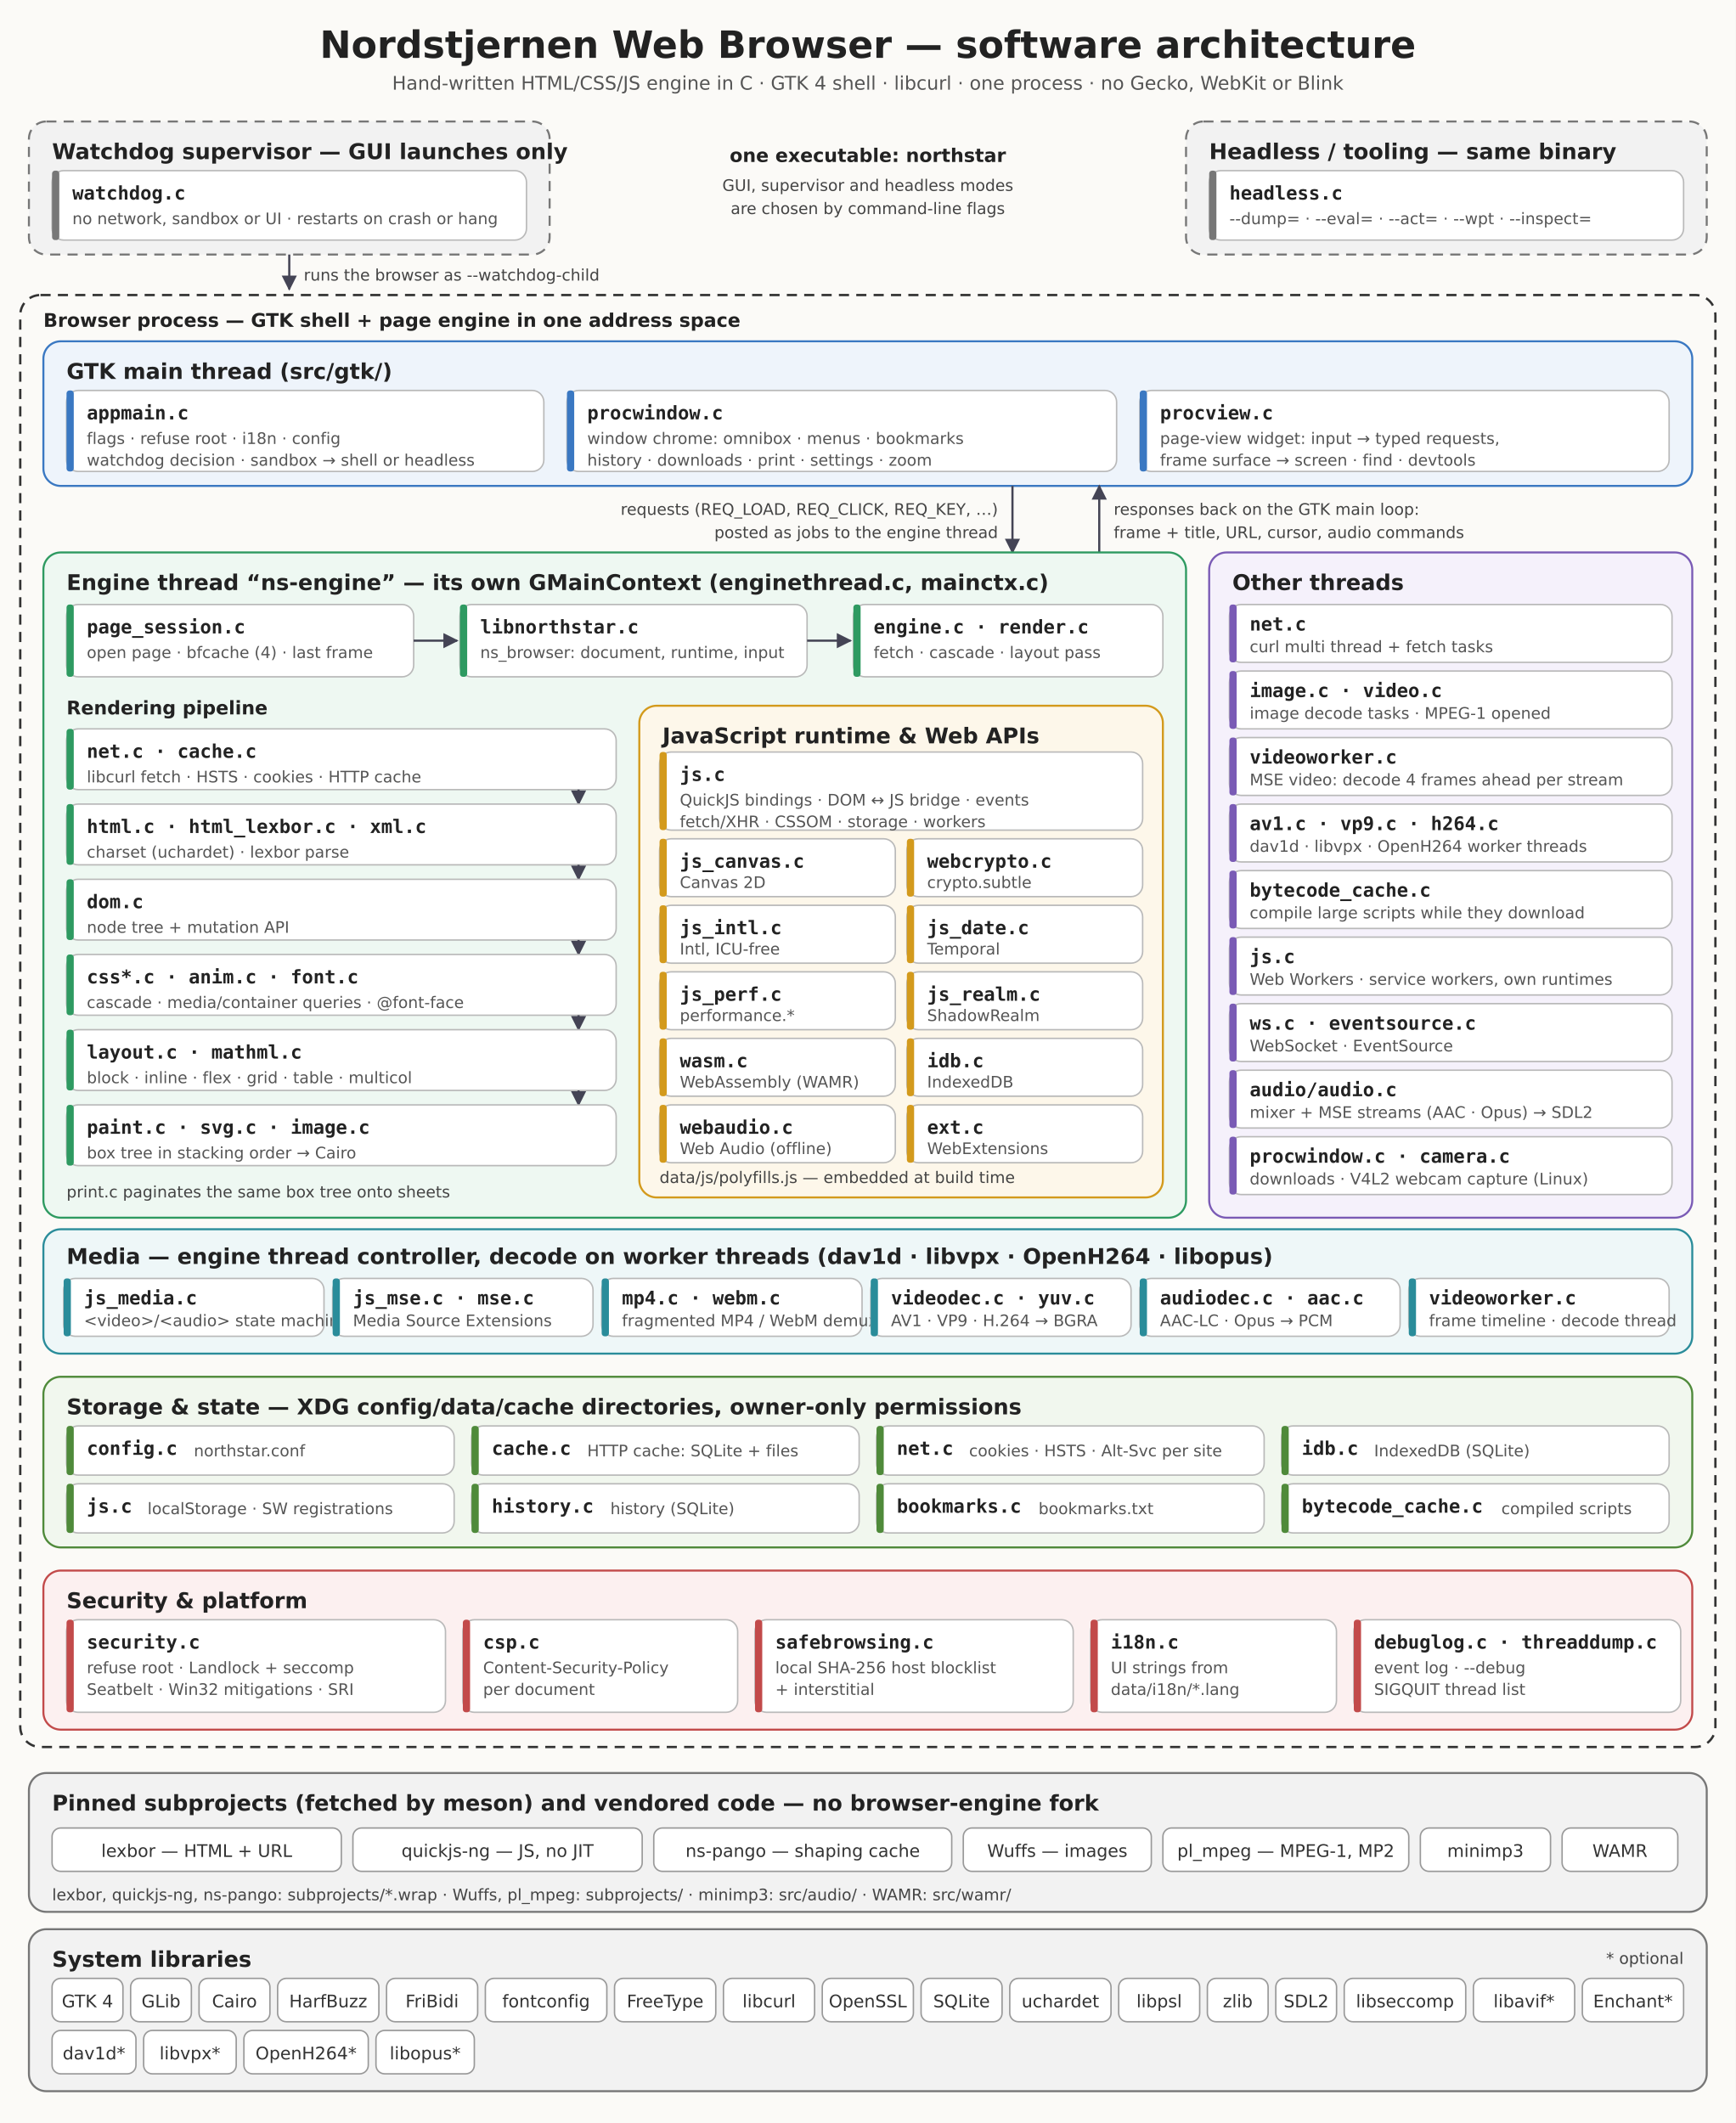
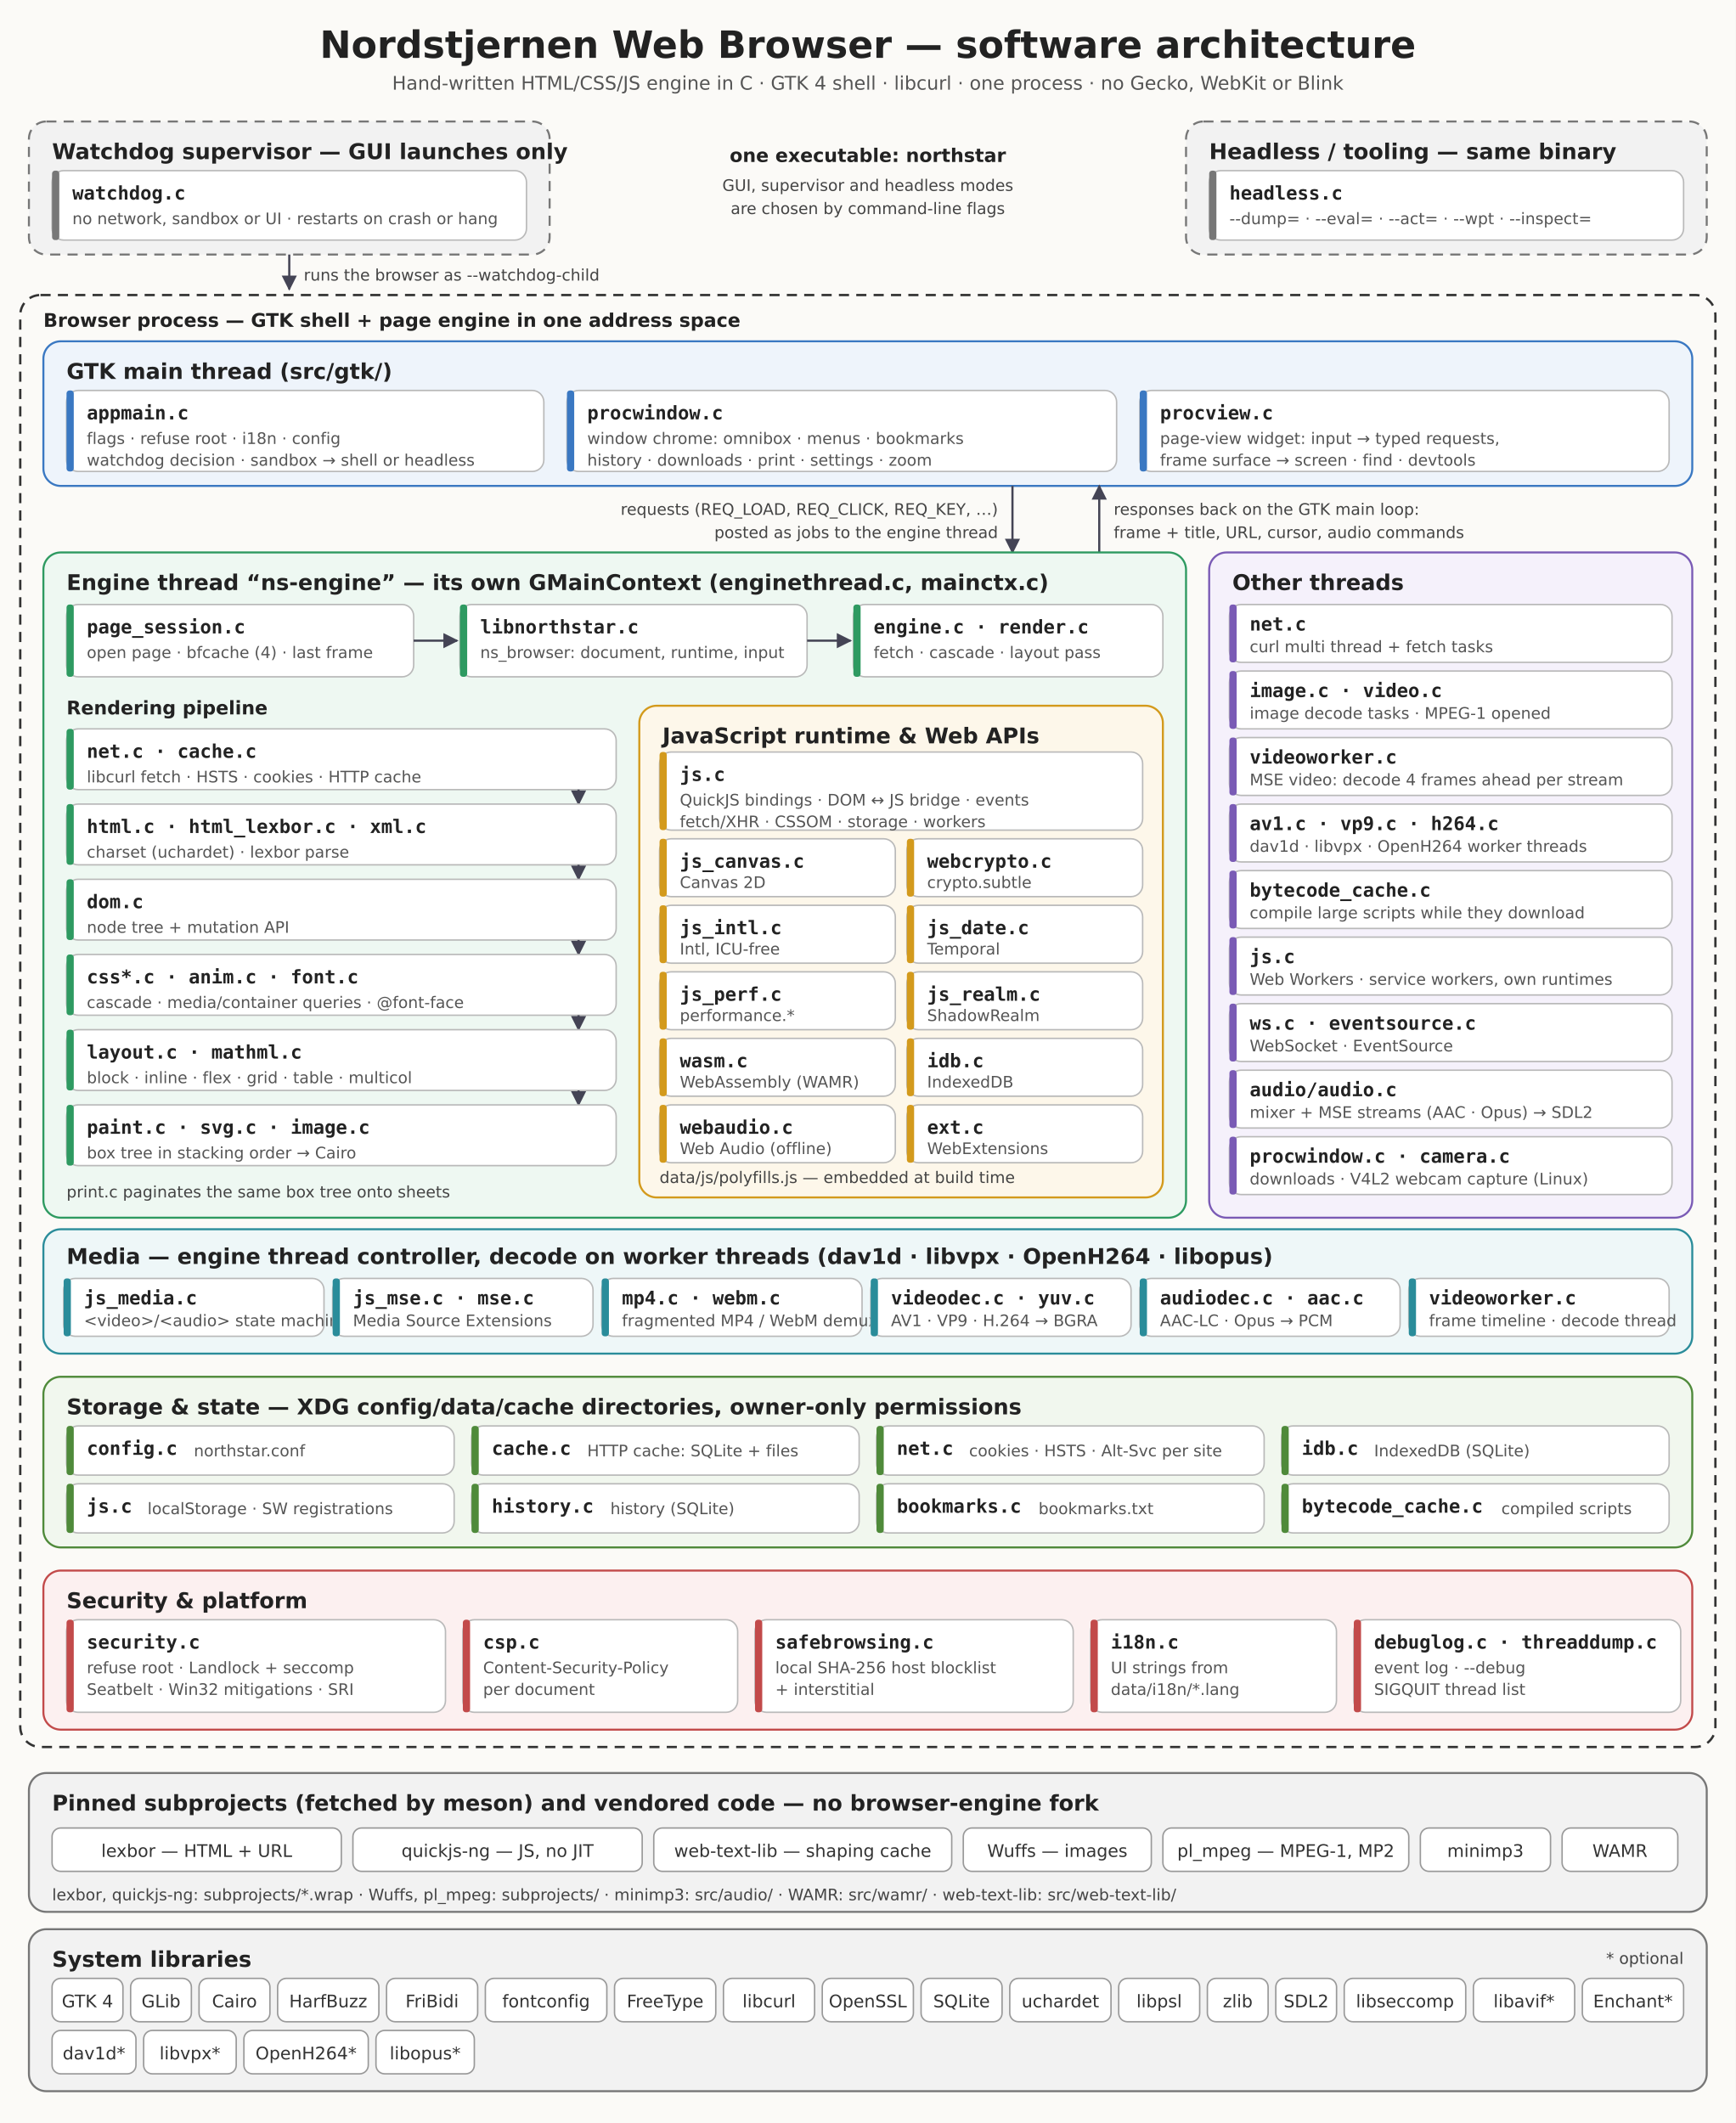
<svg xmlns="http://www.w3.org/2000/svg" viewBox="0 0 1200 1468" width="1200" height="1468" font-family="DejaVu Sans, Verdana, sans-serif">
  <defs>
    <marker id="ah" viewBox="0 0 10 10" refX="9" refY="5" markerWidth="7" markerHeight="7" orient="auto-start-reverse">
      <path d="M0,0 L10,5 L0,10 z" fill="#445" />
    </marker>
    <style>
.bg{fill:#fbfaf7}
.proc{fill:none;stroke:#333;stroke-width:1.6}
.dash{stroke-dasharray:7 5}
.g-shell{fill:#eef4fb;stroke:#3a78c2;stroke-width:1.4}
.g-engine{fill:#eef8f2;stroke:#2e9a61;stroke-width:1.4}
.g-js{fill:#fdf7ea;stroke:#d39a1c;stroke-width:1.4}
.g-thr{fill:#f5f1fb;stroke:#7a5bb5;stroke-width:1.4}
.g-store{fill:#f1f7ee;stroke:#4f8a3a;stroke-width:1.4}
.g-sec{fill:#fcf0f0;stroke:#c24a4a;stroke-width:1.4}
.g-ext{fill:#f2f2f2;stroke:#777;stroke-width:1.4}
.g-media{fill:#eef7f8;stroke:#2a8c9a;stroke-width:1.4}
.mod{fill:#fff;stroke:#b9b9b9;stroke-width:1}
.bar{stroke:none}
.a-shell{fill:#3a78c2}.a-engine{fill:#2e9a61}.a-js{fill:#d39a1c}.a-thr{fill:#7a5bb5}.a-store{fill:#4f8a3a}.a-sec{fill:#c24a4a}.a-ext{fill:#777}.a-media{fill:#2a8c9a}
.chip{fill:#fff;stroke:#999;stroke-width:1}
.title{font-size:26px;font-weight:bold;fill:#222}
.sub{font-size:13px;fill:#555}
.gtitle{font-size:15px;font-weight:bold;fill:#222}
.ptitle{font-size:13px;font-weight:bold;fill:#222}
.file{font-family:"DejaVu Sans Mono",Menlo,Consolas,monospace;font-size:13px;font-weight:bold;fill:#222}
.desc{font-size:11px;fill:#555}
.chiptext{font-size:12px;fill:#333}
.lbl{font-size:11px;fill:#444}
.arr{stroke:#445;stroke-width:1.5;fill:none}
.arrd{stroke:#445;stroke-width:1.5;fill:none;stroke-dasharray:6 4}
</style>
  </defs>
  <rect class="bg" x="0" y="0" width="1200" height="1468" rx="0" />
  <text class="title" x="600.0" y="40" text-anchor="middle">Nordstjernen Web Browser — software architecture</text>
  <text class="sub" x="600.0" y="62" text-anchor="middle">Hand-written HTML/CSS/JS engine in C · GTK 4 shell · libcurl · one process · no Gecko, WebKit or Blink</text>
  <rect class="g-ext dash" x="20" y="84" width="360" height="92" rx="12" />
  <text class="gtitle" x="36" y="110" text-anchor="start">Watchdog supervisor — GUI launches only</text>
  <rect class="mod" x="36" y="118" width="328" height="48" rx="8" />
  <rect class="bar a-ext" x="36" y="118" width="5" height="48" rx="2" />
  <text class="file" x="50" y="138" text-anchor="start">watchdog.c</text>
  <text class="desc" x="50" y="155" text-anchor="start">no network, sandbox or UI · restarts on crash or hang</text>
  <rect class="g-ext dash" x="820" y="84" width="360" height="92" rx="12" />
  <text class="gtitle" x="836" y="110" text-anchor="start">Headless / tooling — same binary</text>
  <rect class="mod" x="836" y="118" width="328" height="48" rx="8" />
  <rect class="bar a-ext" x="836" y="118" width="5" height="48" rx="2" />
  <text class="file" x="850" y="138" text-anchor="start">headless.c</text>
  <text class="desc" x="850" y="155" text-anchor="start">--dump= · --eval= · --act= · --wpt · --inspect=</text>
  <text class="ptitle" x="600" y="112" text-anchor="middle">one executable: northstar</text>
  <text class="lbl" x="600" y="132" text-anchor="middle">GUI, supervisor and headless modes</text>
  <text class="lbl" x="600" y="148" text-anchor="middle">are chosen by command-line flags</text>
  <line class="arr" x1="200" y1="176" x2="200" y2="200" marker-end="url(#ah)" />
  <text class="lbl" x="210" y="194" text-anchor="start">runs the browser as --watchdog-child</text>
  <rect class="proc dash" x="14" y="204" width="1172" height="1004" rx="14" />
  <text class="ptitle" x="30" y="226" text-anchor="start">Browser process — GTK shell + page engine in one address space</text>
  <rect class="g-shell" x="30" y="236" width="1140" height="100" rx="12" />
  <text class="gtitle" x="46" y="262" text-anchor="start">GTK main thread  (src/gtk/)</text>
  <rect class="mod" x="46" y="270" width="330" height="56" rx="8" />
  <rect class="bar a-shell" x="46" y="270" width="5" height="56" rx="2" />
  <text class="file" x="60" y="290" text-anchor="start">appmain.c</text>
  <text class="desc" x="60" y="307" text-anchor="start">flags · refuse root · i18n · config</text>
  <text class="desc" x="60" y="322" text-anchor="start">watchdog decision · sandbox → shell or headless</text>
  <rect class="mod" x="392" y="270" width="380" height="56" rx="8" />
  <rect class="bar a-shell" x="392" y="270" width="5" height="56" rx="2" />
  <text class="file" x="406" y="290" text-anchor="start">procwindow.c</text>
  <text class="desc" x="406" y="307" text-anchor="start">window chrome: omnibox · menus · bookmarks</text>
  <text class="desc" x="406" y="322" text-anchor="start">history · downloads · print · settings · zoom</text>
  <rect class="mod" x="788" y="270" width="366" height="56" rx="8" />
  <rect class="bar a-shell" x="788" y="270" width="5" height="56" rx="2" />
  <text class="file" x="802" y="290" text-anchor="start">procview.c</text>
  <text class="desc" x="802" y="307" text-anchor="start">page-view widget: input → typed requests,</text>
  <text class="desc" x="802" y="322" text-anchor="start">frame surface → screen · find · devtools</text>
  <line class="arr" x1="700" y1="336" x2="700" y2="382" marker-end="url(#ah)" />
  <line class="arr" x1="760" y1="382" x2="760" y2="336" marker-end="url(#ah)" />
  <text class="lbl" x="690" y="356" text-anchor="end">requests (REQ_LOAD, REQ_CLICK, REQ_KEY, …)</text>
  <text class="lbl" x="690" y="372" text-anchor="end">posted as jobs to the engine thread</text>
  <text class="lbl" x="770" y="356" text-anchor="start">responses back on the GTK main loop:</text>
  <text class="lbl" x="770" y="372" text-anchor="start">frame + title, URL, cursor, audio commands</text>
  <rect class="g-engine" x="30" y="382" width="790" height="460" rx="12" />
  <text class="gtitle" x="46" y="408" text-anchor="start">Engine thread “ns-engine” — its own GMainContext  (enginethread.c, mainctx.c)</text>
  <rect class="mod" x="46" y="418" width="240" height="50" rx="8" />
  <rect class="bar a-engine" x="46" y="418" width="5" height="50" rx="2" />
  <text class="file" x="60" y="438" text-anchor="start">page_session.c</text>
  <text class="desc" x="60" y="455" text-anchor="start">open page · bfcache (4) · last frame</text>
  <rect class="mod" x="318" y="418" width="240" height="50" rx="8" />
  <rect class="bar a-engine" x="318" y="418" width="5" height="50" rx="2" />
  <text class="file" x="332" y="438" text-anchor="start">libnorthstar.c</text>
  <text class="desc" x="332" y="455" text-anchor="start">ns_browser: document, runtime, input</text>
  <rect class="mod" x="590" y="418" width="214" height="50" rx="8" />
  <rect class="bar a-engine" x="590" y="418" width="5" height="50" rx="2" />
  <text class="file" x="604" y="438" text-anchor="start">engine.c · render.c</text>
  <text class="desc" x="604" y="455" text-anchor="start">fetch · cascade · layout pass</text>
  <line class="arr" x1="286" y1="443" x2="316" y2="443" marker-end="url(#ah)" />
  <line class="arr" x1="558" y1="443" x2="588" y2="443" marker-end="url(#ah)" />
  <text class="ptitle" x="46" y="494" text-anchor="start">Rendering pipeline</text>
  <rect class="mod" x="46" y="504" width="380" height="42" rx="8" />
  <rect class="bar a-engine" x="46" y="504" width="5" height="42" rx="2" />
  <text class="file" x="60" y="524" text-anchor="start">net.c · cache.c</text>
  <text class="desc" x="60" y="541" text-anchor="start">libcurl fetch · HSTS · cookies · HTTP cache</text>
  <line class="arr" x1="400" y1="546" x2="400" y2="556" marker-end="url(#ah)" />
  <rect class="mod" x="46" y="556" width="380" height="42" rx="8" />
  <rect class="bar a-engine" x="46" y="556" width="5" height="42" rx="2" />
  <text class="file" x="60" y="576" text-anchor="start">html.c · html_lexbor.c · xml.c</text>
  <text class="desc" x="60" y="593" text-anchor="start">charset (uchardet) · lexbor parse</text>
  <line class="arr" x1="400" y1="598" x2="400" y2="608" marker-end="url(#ah)" />
  <rect class="mod" x="46" y="608" width="380" height="42" rx="8" />
  <rect class="bar a-engine" x="46" y="608" width="5" height="42" rx="2" />
  <text class="file" x="60" y="628" text-anchor="start">dom.c</text>
  <text class="desc" x="60" y="645" text-anchor="start">node tree + mutation API</text>
  <line class="arr" x1="400" y1="650" x2="400" y2="660" marker-end="url(#ah)" />
  <rect class="mod" x="46" y="660" width="380" height="42" rx="8" />
  <rect class="bar a-engine" x="46" y="660" width="5" height="42" rx="2" />
  <text class="file" x="60" y="680" text-anchor="start">css*.c · anim.c · font.c</text>
  <text class="desc" x="60" y="697" text-anchor="start">cascade · media/container queries · @font-face</text>
  <line class="arr" x1="400" y1="702" x2="400" y2="712" marker-end="url(#ah)" />
  <rect class="mod" x="46" y="712" width="380" height="42" rx="8" />
  <rect class="bar a-engine" x="46" y="712" width="5" height="42" rx="2" />
  <text class="file" x="60" y="732" text-anchor="start">layout.c · mathml.c</text>
  <text class="desc" x="60" y="749" text-anchor="start">block · inline · flex · grid · table · multicol</text>
  <line class="arr" x1="400" y1="754" x2="400" y2="764" marker-end="url(#ah)" />
  <rect class="mod" x="46" y="764" width="380" height="42" rx="8" />
  <rect class="bar a-engine" x="46" y="764" width="5" height="42" rx="2" />
  <text class="file" x="60" y="784" text-anchor="start">paint.c · svg.c · image.c</text>
  <text class="desc" x="60" y="801" text-anchor="start">box tree in stacking order → Cairo</text>
  <text class="lbl" x="46" y="828" text-anchor="start">print.c paginates the same box tree onto sheets</text>
  <rect class="g-js" x="442" y="488" width="362" height="340" rx="12" />
  <text class="gtitle" x="458" y="514" text-anchor="start">JavaScript runtime &amp; Web APIs</text>
  <rect class="mod" x="456" y="520" width="334" height="54" rx="8" />
  <rect class="bar a-js" x="456" y="520" width="5" height="54" rx="2" />
  <text class="file" x="470" y="540" text-anchor="start">js.c</text>
  <text class="desc" x="470" y="557" text-anchor="start">QuickJS bindings · DOM ↔ JS bridge · events</text>
  <text class="desc" x="470" y="572" text-anchor="start">fetch/XHR · CSSOM · storage · workers</text>
  <rect class="mod" x="456" y="580" width="163" height="40" rx="8" />
  <rect class="bar a-js" x="456" y="580" width="5" height="40" rx="2" />
  <text class="file" x="470" y="600" text-anchor="start">js_canvas.c</text>
  <text class="desc" x="470" y="617" text-anchor="start" />
  <text class="desc" x="470" y="614" text-anchor="start">Canvas 2D</text>
  <rect class="mod" x="627" y="580" width="163" height="40" rx="8" />
  <rect class="bar a-js" x="627" y="580" width="5" height="40" rx="2" />
  <text class="file" x="641" y="600" text-anchor="start">webcrypto.c</text>
  <text class="desc" x="641" y="617" text-anchor="start" />
  <text class="desc" x="641" y="614" text-anchor="start">crypto.subtle</text>
  <rect class="mod" x="456" y="626" width="163" height="40" rx="8" />
  <rect class="bar a-js" x="456" y="626" width="5" height="40" rx="2" />
  <text class="file" x="470" y="646" text-anchor="start">js_intl.c</text>
  <text class="desc" x="470" y="663" text-anchor="start" />
  <text class="desc" x="470" y="660" text-anchor="start">Intl, ICU-free</text>
  <rect class="mod" x="627" y="626" width="163" height="40" rx="8" />
  <rect class="bar a-js" x="627" y="626" width="5" height="40" rx="2" />
  <text class="file" x="641" y="646" text-anchor="start">js_date.c</text>
  <text class="desc" x="641" y="663" text-anchor="start" />
  <text class="desc" x="641" y="660" text-anchor="start">Temporal</text>
  <rect class="mod" x="456" y="672" width="163" height="40" rx="8" />
  <rect class="bar a-js" x="456" y="672" width="5" height="40" rx="2" />
  <text class="file" x="470" y="692" text-anchor="start">js_perf.c</text>
  <text class="desc" x="470" y="709" text-anchor="start" />
  <text class="desc" x="470" y="706" text-anchor="start">performance.*</text>
  <rect class="mod" x="627" y="672" width="163" height="40" rx="8" />
  <rect class="bar a-js" x="627" y="672" width="5" height="40" rx="2" />
  <text class="file" x="641" y="692" text-anchor="start">js_realm.c</text>
  <text class="desc" x="641" y="709" text-anchor="start" />
  <text class="desc" x="641" y="706" text-anchor="start">ShadowRealm</text>
  <rect class="mod" x="456" y="718" width="163" height="40" rx="8" />
  <rect class="bar a-js" x="456" y="718" width="5" height="40" rx="2" />
  <text class="file" x="470" y="738" text-anchor="start">wasm.c</text>
  <text class="desc" x="470" y="755" text-anchor="start" />
  <text class="desc" x="470" y="752" text-anchor="start">WebAssembly (WAMR)</text>
  <rect class="mod" x="627" y="718" width="163" height="40" rx="8" />
  <rect class="bar a-js" x="627" y="718" width="5" height="40" rx="2" />
  <text class="file" x="641" y="738" text-anchor="start">idb.c</text>
  <text class="desc" x="641" y="755" text-anchor="start" />
  <text class="desc" x="641" y="752" text-anchor="start">IndexedDB</text>
  <rect class="mod" x="456" y="764" width="163" height="40" rx="8" />
  <rect class="bar a-js" x="456" y="764" width="5" height="40" rx="2" />
  <text class="file" x="470" y="784" text-anchor="start">webaudio.c</text>
  <text class="desc" x="470" y="801" text-anchor="start" />
  <text class="desc" x="470" y="798" text-anchor="start">Web Audio (offline)</text>
  <rect class="mod" x="627" y="764" width="163" height="40" rx="8" />
  <rect class="bar a-js" x="627" y="764" width="5" height="40" rx="2" />
  <text class="file" x="641" y="784" text-anchor="start">ext.c</text>
  <text class="desc" x="641" y="801" text-anchor="start" />
  <text class="desc" x="641" y="798" text-anchor="start">WebExtensions</text>
  <text class="lbl" x="456" y="818" text-anchor="start">data/js/polyfills.js — embedded at build time</text>
  <rect class="g-thr" x="836" y="382" width="334" height="460" rx="12" />
  <text class="gtitle" x="852" y="408" text-anchor="start">Other threads</text>
  <rect class="mod" x="850" y="418" width="306" height="40" rx="8" />
  <rect class="bar a-thr" x="850" y="418" width="5" height="40" rx="2" />
  <text class="file" x="864" y="436" text-anchor="start">net.c</text>
  <text class="desc" x="864" y="451" text-anchor="start">curl multi thread + fetch tasks</text>
  <rect class="mod" x="850" y="464" width="306" height="40" rx="8" />
  <rect class="bar a-thr" x="850" y="464" width="5" height="40" rx="2" />
  <text class="file" x="864" y="482" text-anchor="start">image.c · video.c</text>
  <text class="desc" x="864" y="497" text-anchor="start">image decode tasks · MPEG-1 opened</text>
  <rect class="mod" x="850" y="510" width="306" height="40" rx="8" />
  <rect class="bar a-thr" x="850" y="510" width="5" height="40" rx="2" />
  <text class="file" x="864" y="528" text-anchor="start">videoworker.c</text>
  <text class="desc" x="864" y="543" text-anchor="start">MSE video: decode 4 frames ahead per stream</text>
  <rect class="mod" x="850" y="556" width="306" height="40" rx="8" />
  <rect class="bar a-thr" x="850" y="556" width="5" height="40" rx="2" />
  <text class="file" x="864" y="574" text-anchor="start">av1.c · vp9.c · h264.c</text>
  <text class="desc" x="864" y="589" text-anchor="start">dav1d · libvpx · OpenH264 worker threads</text>
  <rect class="mod" x="850" y="602" width="306" height="40" rx="8" />
  <rect class="bar a-thr" x="850" y="602" width="5" height="40" rx="2" />
  <text class="file" x="864" y="620" text-anchor="start">bytecode_cache.c</text>
  <text class="desc" x="864" y="635" text-anchor="start">compile large scripts while they download</text>
  <rect class="mod" x="850" y="648" width="306" height="40" rx="8" />
  <rect class="bar a-thr" x="850" y="648" width="5" height="40" rx="2" />
  <text class="file" x="864" y="666" text-anchor="start">js.c</text>
  <text class="desc" x="864" y="681" text-anchor="start">Web Workers · service workers, own runtimes</text>
  <rect class="mod" x="850" y="694" width="306" height="40" rx="8" />
  <rect class="bar a-thr" x="850" y="694" width="5" height="40" rx="2" />
  <text class="file" x="864" y="712" text-anchor="start">ws.c · eventsource.c</text>
  <text class="desc" x="864" y="727" text-anchor="start">WebSocket · EventSource</text>
  <rect class="mod" x="850" y="740" width="306" height="40" rx="8" />
  <rect class="bar a-thr" x="850" y="740" width="5" height="40" rx="2" />
  <text class="file" x="864" y="758" text-anchor="start">audio/audio.c</text>
  <text class="desc" x="864" y="773" text-anchor="start">mixer + MSE streams (AAC · Opus) → SDL2</text>
  <rect class="mod" x="850" y="786" width="306" height="40" rx="8" />
  <rect class="bar a-thr" x="850" y="786" width="5" height="40" rx="2" />
  <text class="file" x="864" y="804" text-anchor="start">procwindow.c · camera.c</text>
  <text class="desc" x="864" y="819" text-anchor="start">downloads · V4L2 webcam capture (Linux)</text>
  <rect class="g-media" x="30" y="850" width="1140" height="86" rx="12" />
  <text class="gtitle" x="46" y="874" text-anchor="start">Media — engine thread controller, decode on worker threads (dav1d · libvpx · OpenH264 · libopus)</text>
  <rect class="mod" x="44" y="884" width="180" height="40" rx="8" />
  <rect class="bar a-media" x="44" y="884" width="5" height="40" rx="2" />
  <text class="file" x="58" y="902" text-anchor="start">js_media.c</text>
  <text class="desc" x="58" y="917" text-anchor="start">&lt;video&gt;/&lt;audio&gt; state machine</text>
  <rect class="mod" x="230" y="884" width="180" height="40" rx="8" />
  <rect class="bar a-media" x="230" y="884" width="5" height="40" rx="2" />
  <text class="file" x="244" y="902" text-anchor="start">js_mse.c · mse.c</text>
  <text class="desc" x="244" y="917" text-anchor="start">Media Source Extensions</text>
  <rect class="mod" x="416" y="884" width="180" height="40" rx="8" />
  <rect class="bar a-media" x="416" y="884" width="5" height="40" rx="2" />
  <text class="file" x="430" y="902" text-anchor="start">mp4.c · webm.c</text>
  <text class="desc" x="430" y="917" text-anchor="start">fragmented MP4 / WebM demux</text>
  <rect class="mod" x="602" y="884" width="180" height="40" rx="8" />
  <rect class="bar a-media" x="602" y="884" width="5" height="40" rx="2" />
  <text class="file" x="616" y="902" text-anchor="start">videodec.c · yuv.c</text>
  <text class="desc" x="616" y="917" text-anchor="start">AV1 · VP9 · H.264 → BGRA</text>
  <rect class="mod" x="788" y="884" width="180" height="40" rx="8" />
  <rect class="bar a-media" x="788" y="884" width="5" height="40" rx="2" />
  <text class="file" x="802" y="902" text-anchor="start">audiodec.c · aac.c</text>
  <text class="desc" x="802" y="917" text-anchor="start">AAC-LC · Opus → PCM</text>
  <rect class="mod" x="974" y="884" width="180" height="40" rx="8" />
  <rect class="bar a-media" x="974" y="884" width="5" height="40" rx="2" />
  <text class="file" x="988" y="902" text-anchor="start">videoworker.c</text>
  <text class="desc" x="988" y="917" text-anchor="start">frame timeline · decode thread</text>
  <rect class="g-store" x="30" y="952" width="1140" height="118" rx="12" />
  <text class="gtitle" x="46" y="978" text-anchor="start">Storage &amp; state — XDG config/data/cache directories, owner-only permissions</text>
  <rect class="mod" x="46" y="986" width="268" height="34" rx="8" />
  <rect class="bar a-store" x="46" y="986" width="5" height="34" rx="2" />
  <text class="file" x="60" y="1006" text-anchor="start">config.c</text>
  <text class="desc" x="60" y="1023" text-anchor="start" />
  <text class="desc" x="134" y="1007" text-anchor="start">northstar.conf</text>
  <rect class="mod" x="326" y="986" width="268" height="34" rx="8" />
  <rect class="bar a-store" x="326" y="986" width="5" height="34" rx="2" />
  <text class="file" x="340" y="1006" text-anchor="start">cache.c</text>
  <text class="desc" x="340" y="1023" text-anchor="start" />
  <text class="desc" x="406" y="1007" text-anchor="start">HTTP cache: SQLite + files</text>
  <rect class="mod" x="606" y="986" width="268" height="34" rx="8" />
  <rect class="bar a-store" x="606" y="986" width="5" height="34" rx="2" />
  <text class="file" x="620" y="1006" text-anchor="start">net.c</text>
  <text class="desc" x="620" y="1023" text-anchor="start" />
  <text class="desc" x="670" y="1007" text-anchor="start">cookies · HSTS · Alt-Svc per site</text>
  <rect class="mod" x="886" y="986" width="268" height="34" rx="8" />
  <rect class="bar a-store" x="886" y="986" width="5" height="34" rx="2" />
  <text class="file" x="900" y="1006" text-anchor="start">idb.c</text>
  <text class="desc" x="900" y="1023" text-anchor="start" />
  <text class="desc" x="950" y="1007" text-anchor="start">IndexedDB (SQLite)</text>
  <rect class="mod" x="46" y="1026" width="268" height="34" rx="8" />
  <rect class="bar a-store" x="46" y="1026" width="5" height="34" rx="2" />
  <text class="file" x="60" y="1046" text-anchor="start">js.c</text>
  <text class="desc" x="60" y="1063" text-anchor="start" />
  <text class="desc" x="102" y="1047" text-anchor="start">localStorage · SW registrations</text>
  <rect class="mod" x="326" y="1026" width="268" height="34" rx="8" />
  <rect class="bar a-store" x="326" y="1026" width="5" height="34" rx="2" />
  <text class="file" x="340" y="1046" text-anchor="start">history.c</text>
  <text class="desc" x="340" y="1063" text-anchor="start" />
  <text class="desc" x="422" y="1047" text-anchor="start">history (SQLite)</text>
  <rect class="mod" x="606" y="1026" width="268" height="34" rx="8" />
  <rect class="bar a-store" x="606" y="1026" width="5" height="34" rx="2" />
  <text class="file" x="620" y="1046" text-anchor="start">bookmarks.c</text>
  <text class="desc" x="620" y="1063" text-anchor="start" />
  <text class="desc" x="718" y="1047" text-anchor="start">bookmarks.txt</text>
  <rect class="mod" x="886" y="1026" width="268" height="34" rx="8" />
  <rect class="bar a-store" x="886" y="1026" width="5" height="34" rx="2" />
  <text class="file" x="900" y="1046" text-anchor="start">bytecode_cache.c</text>
  <text class="desc" x="900" y="1063" text-anchor="start" />
  <text class="desc" x="1038" y="1047" text-anchor="start">compiled scripts</text>
  <rect class="g-sec" x="30" y="1086" width="1140" height="110" rx="12" />
  <text class="gtitle" x="46" y="1112" text-anchor="start">Security &amp; platform</text>
  <rect class="mod" x="46" y="1120" width="262" height="64" rx="8" />
  <rect class="bar a-sec" x="46" y="1120" width="5" height="64" rx="2" />
  <text class="file" x="60" y="1140" text-anchor="start">security.c</text>
  <text class="desc" x="60" y="1157" text-anchor="start">refuse root · Landlock + seccomp</text>
  <text class="desc" x="60" y="1172" text-anchor="start">Seatbelt · Win32 mitigations · SRI</text>
  <rect class="mod" x="320" y="1120" width="190" height="64" rx="8" />
  <rect class="bar a-sec" x="320" y="1120" width="5" height="64" rx="2" />
  <text class="file" x="334" y="1140" text-anchor="start">csp.c</text>
  <text class="desc" x="334" y="1157" text-anchor="start">Content-Security-Policy</text>
  <text class="desc" x="334" y="1172" text-anchor="start">per document</text>
  <rect class="mod" x="522" y="1120" width="220" height="64" rx="8" />
  <rect class="bar a-sec" x="522" y="1120" width="5" height="64" rx="2" />
  <text class="file" x="536" y="1140" text-anchor="start">safebrowsing.c</text>
  <text class="desc" x="536" y="1157" text-anchor="start">local SHA-256 host blocklist</text>
  <text class="desc" x="536" y="1172" text-anchor="start">+ interstitial</text>
  <rect class="mod" x="754" y="1120" width="170" height="64" rx="8" />
  <rect class="bar a-sec" x="754" y="1120" width="5" height="64" rx="2" />
  <text class="file" x="768" y="1140" text-anchor="start">i18n.c</text>
  <text class="desc" x="768" y="1157" text-anchor="start">UI strings from</text>
  <text class="desc" x="768" y="1172" text-anchor="start">data/i18n/*.lang</text>
  <rect class="mod" x="936" y="1120" width="226" height="64" rx="8" />
  <rect class="bar a-sec" x="936" y="1120" width="5" height="64" rx="2" />
  <text class="file" x="950" y="1140" text-anchor="start">debuglog.c · threaddump.c</text>
  <text class="desc" x="950" y="1157" text-anchor="start">event log · --debug</text>
  <text class="desc" x="950" y="1172" text-anchor="start">SIGQUIT thread list</text>
  <rect class="g-ext" x="20" y="1226" width="1160" height="96" rx="12" />
  <text class="gtitle" x="36" y="1252" text-anchor="start">Pinned subprojects (fetched by meson) and vendored code — no browser-engine fork</text>
  <rect class="chip" x="36" y="1264" width="200" height="30" rx="6" />
  <text class="chiptext" x="136.0" y="1284" text-anchor="middle">lexbor — HTML + URL</text>
  <rect class="chip" x="244" y="1264" width="200" height="30" rx="6" />
  <text class="chiptext" x="344.0" y="1284" text-anchor="middle">quickjs-ng — JS, no JIT</text>
  <rect class="chip" x="452" y="1264" width="206" height="30" rx="6" />
-   <text class="chiptext" x="555.0" y="1284" text-anchor="middle">ns-pango — shaping cache</text>
+   <text class="chiptext" x="555.0" y="1284" text-anchor="middle">web-text-lib — shaping cache</text>
  <rect class="chip" x="666" y="1264" width="130" height="30" rx="6" />
  <text class="chiptext" x="731.0" y="1284" text-anchor="middle">Wuffs — images</text>
  <rect class="chip" x="804" y="1264" width="170" height="30" rx="6" />
  <text class="chiptext" x="889.0" y="1284" text-anchor="middle">pl_mpeg — MPEG-1, MP2</text>
  <rect class="chip" x="982" y="1264" width="90" height="30" rx="6" />
  <text class="chiptext" x="1027.0" y="1284" text-anchor="middle">minimp3</text>
  <rect class="chip" x="1080" y="1264" width="80" height="30" rx="6" />
  <text class="chiptext" x="1120.0" y="1284" text-anchor="middle">WAMR</text>
-   <text class="lbl" x="36" y="1314" text-anchor="start">lexbor, quickjs-ng, ns-pango: subprojects/*.wrap · Wuffs, pl_mpeg: subprojects/ · minimp3: src/audio/ · WAMR: src/wamr/</text>
+   <text class="lbl" x="36" y="1314" text-anchor="start">lexbor, quickjs-ng: subprojects/*.wrap · Wuffs, pl_mpeg: subprojects/ · minimp3: src/audio/ · WAMR: src/wamr/ · web-text-lib: src/web-text-lib/</text>
  <rect class="g-ext" x="20" y="1334" width="1160" height="112" rx="12" />
  <text class="gtitle" x="36" y="1360" text-anchor="start">System libraries</text>
  <rect class="chip" x="36" y="1368" width="49" height="30" rx="6" />
  <text class="chiptext" x="60.5" y="1388" text-anchor="middle">GTK 4</text>
  <rect class="chip" x="90.312" y="1368" width="42" height="30" rx="6" />
  <text class="chiptext" x="111.312" y="1388" text-anchor="middle">GLib</text>
  <rect class="chip" x="137.625" y="1368" width="49" height="30" rx="6" />
  <text class="chiptext" x="162.125" y="1388" text-anchor="middle">Cairo</text>
  <rect class="chip" x="191.938" y="1368" width="70" height="30" rx="6" />
  <text class="chiptext" x="226.938" y="1388" text-anchor="middle">HarfBuzz</text>
  <rect class="chip" x="267.25" y="1368" width="63" height="30" rx="6" />
  <text class="chiptext" x="298.75" y="1388" text-anchor="middle">FriBidi</text>
  <rect class="chip" x="335.562" y="1368" width="84" height="30" rx="6" />
  <text class="chiptext" x="377.562" y="1388" text-anchor="middle">fontconfig</text>
  <rect class="chip" x="424.875" y="1368" width="70" height="30" rx="6" />
  <text class="chiptext" x="459.875" y="1388" text-anchor="middle">FreeType</text>
  <rect class="chip" x="500.188" y="1368" width="63" height="30" rx="6" />
  <text class="chiptext" x="531.688" y="1388" text-anchor="middle">libcurl</text>
  <rect class="chip" x="568.5" y="1368" width="63" height="30" rx="6" />
  <text class="chiptext" x="600.0" y="1388" text-anchor="middle">OpenSSL</text>
  <rect class="chip" x="636.812" y="1368" width="56" height="30" rx="6" />
  <text class="chiptext" x="664.812" y="1388" text-anchor="middle">SQLite</text>
  <rect class="chip" x="698.125" y="1368" width="70" height="30" rx="6" />
  <text class="chiptext" x="733.125" y="1388" text-anchor="middle">uchardet</text>
  <rect class="chip" x="773.438" y="1368" width="56" height="30" rx="6" />
  <text class="chiptext" x="801.438" y="1388" text-anchor="middle">libpsl</text>
  <rect class="chip" x="834.75" y="1368" width="42" height="30" rx="6" />
  <text class="chiptext" x="855.75" y="1388" text-anchor="middle">zlib</text>
  <rect class="chip" x="882.062" y="1368" width="42" height="30" rx="6" />
  <text class="chiptext" x="903.062" y="1388" text-anchor="middle">SDL2</text>
  <rect class="chip" x="929.375" y="1368" width="84" height="30" rx="6" />
  <text class="chiptext" x="971.375" y="1388" text-anchor="middle">libseccomp</text>
  <rect class="chip" x="1018.688" y="1368" width="70" height="30" rx="6" />
  <text class="chiptext" x="1053.688" y="1388" text-anchor="middle">libavif*</text>
  <rect class="chip" x="1094.0" y="1368" width="70" height="30" rx="6" />
  <text class="chiptext" x="1129.0" y="1388" text-anchor="middle">Enchant*</text>
  <text class="lbl" x="1164" y="1358" text-anchor="end">* optional</text>
  <rect class="chip" x="36" y="1404" width="58" height="30" rx="6" />
  <text class="chiptext" x="65" y="1424" text-anchor="middle">dav1d*</text>
  <rect class="chip" x="99.312" y="1404" width="64" height="30" rx="6" />
  <text class="chiptext" x="131.312" y="1424" text-anchor="middle">libvpx*</text>
  <rect class="chip" x="168.625" y="1404" width="86" height="30" rx="6" />
  <text class="chiptext" x="211.625" y="1424" text-anchor="middle">OpenH264*</text>
  <rect class="chip" x="259.938" y="1404" width="68" height="30" rx="6" />
  <text class="chiptext" x="293.938" y="1424" text-anchor="middle">libopus*</text>
</svg>
